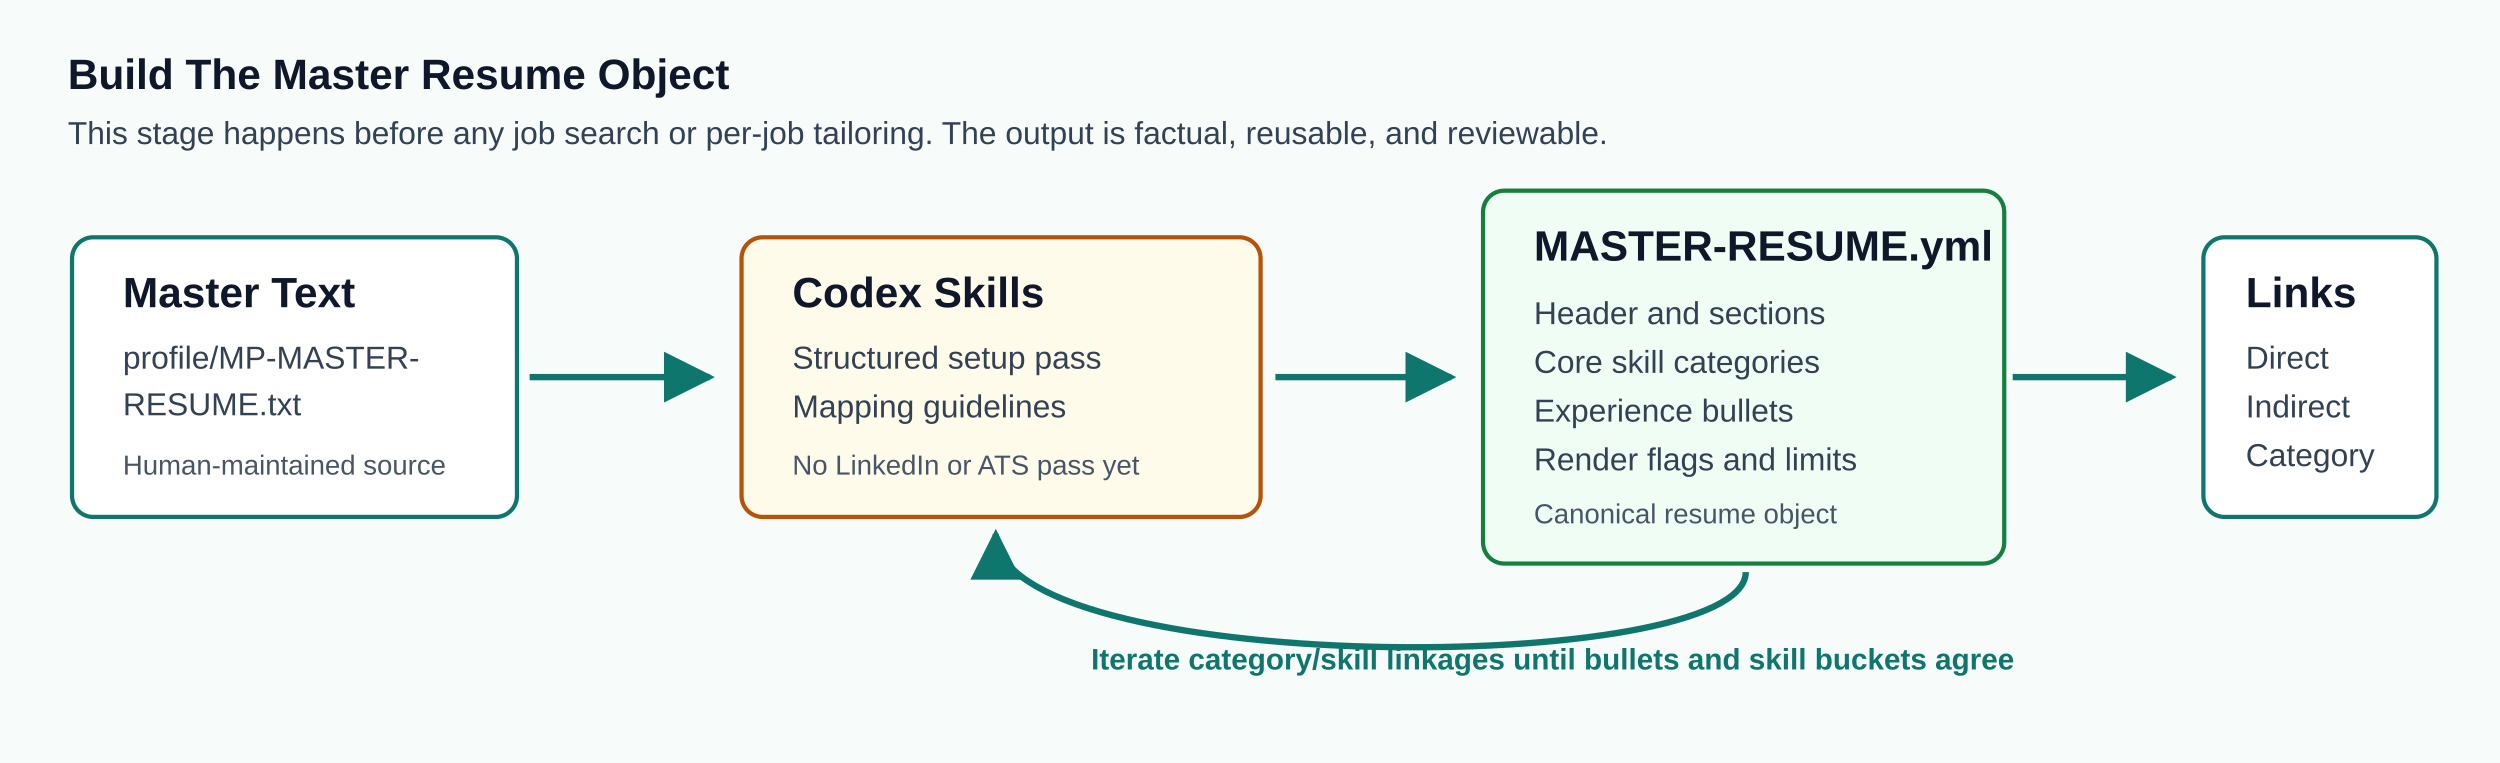
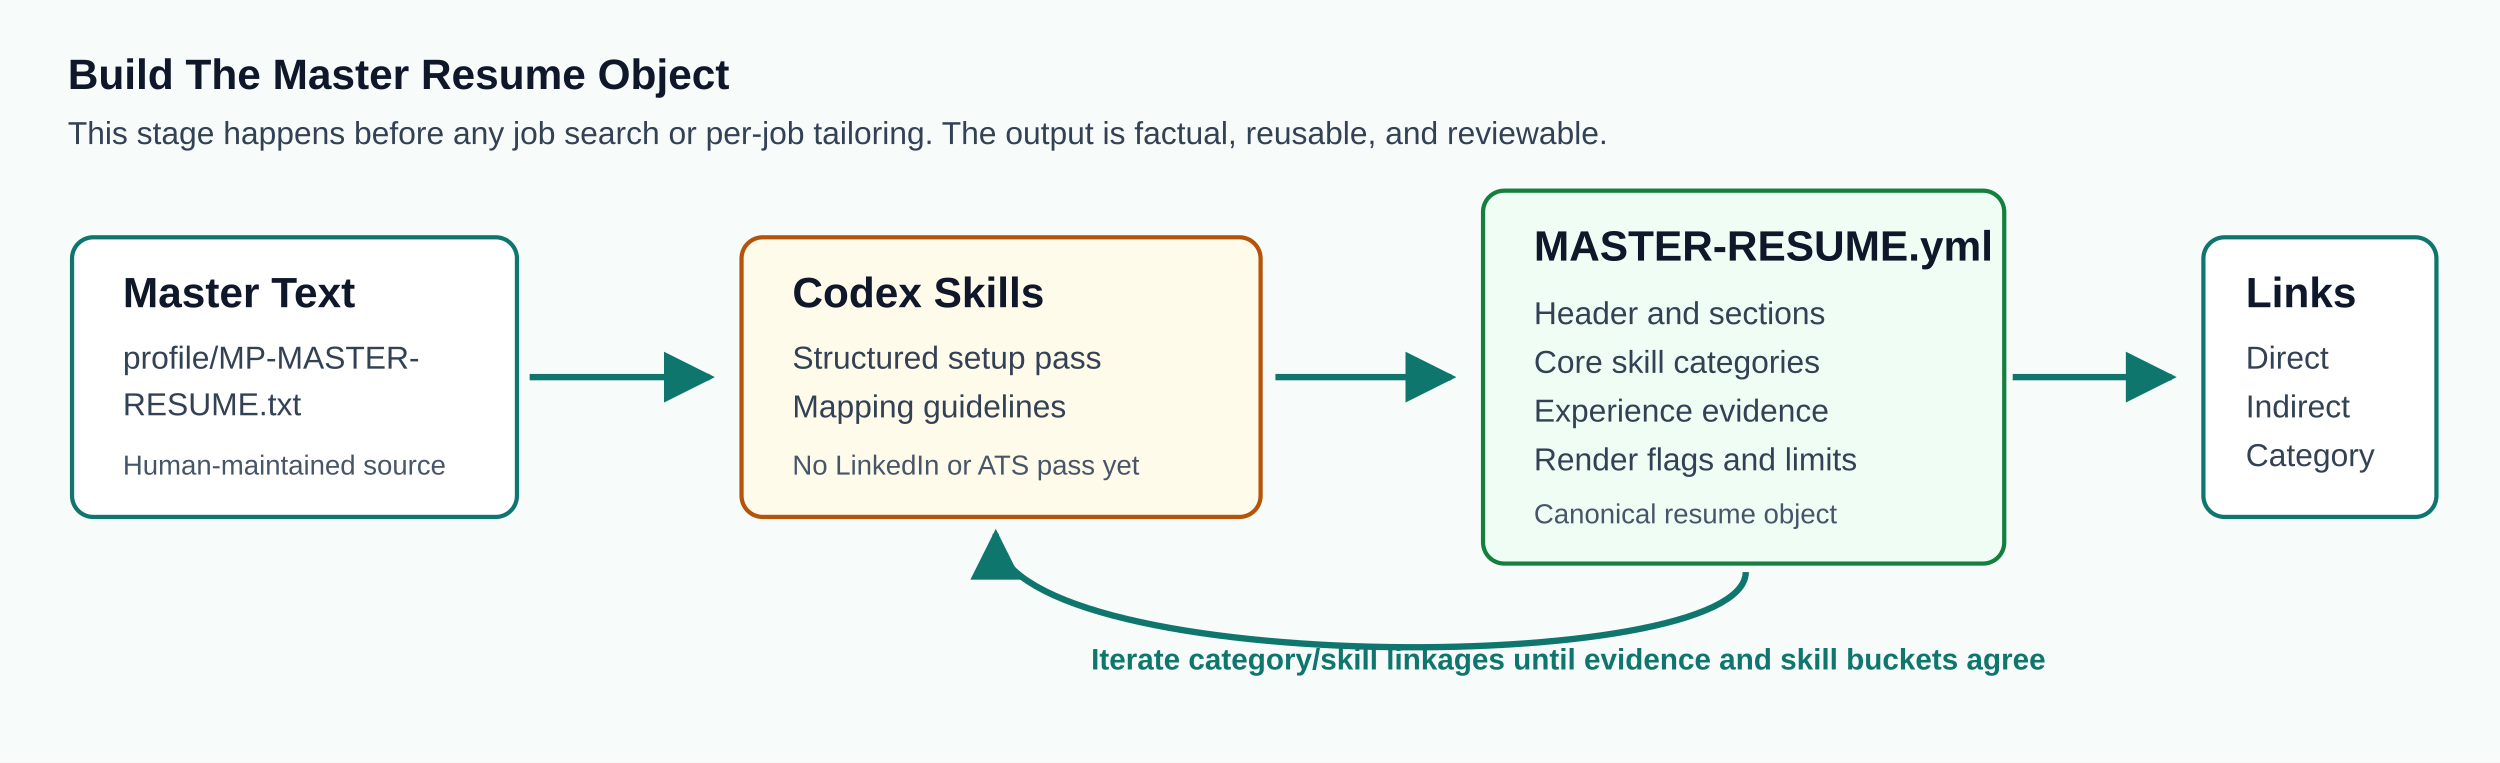
<svg xmlns="http://www.w3.org/2000/svg" width="1180" height="360" viewBox="0 0 1180 360" role="img" aria-labelledby="title desc">
  <defs>
    <style>
      .bg { fill: #f7fbfa; }
      .box { fill: #ffffff; stroke: #0f766e; stroke-width: 2; rx: 10; }
      .box2 { fill: #f0fdf4; stroke: #15803d; stroke-width: 2; rx: 10; }
      .box3 { fill: #fffbeb; stroke: #b45309; stroke-width: 2; rx: 10; }
      .title { font: 700 20px Arial, sans-serif; fill: #0f172a; }
      .text { font: 15px Arial, sans-serif; fill: #334155; }
      .small { font: 13px Arial, sans-serif; fill: #475569; }
      .arrow { stroke: #0f766e; stroke-width: 3; marker-end: url(#arrow); fill: none; }
      .label { font: 700 14px Arial, sans-serif; fill: #0f766e; }
    </style>
    <marker id="arrow" viewBox="0 0 10 10" refX="9" refY="5" markerWidth="8" markerHeight="8" orient="auto-start-reverse">
      <path d="M 0 0 L 10 5 L 0 10 z" fill="#0f766e" />
    </marker>
  </defs>
  <rect class="bg" x="0" y="0" width="1180" height="360" />
  <text class="title" x="32" y="42">Build The Master Resume Object</text>
  <text class="text" x="32" y="68">This stage happens before any job search or per-job tailoring. The output is factual, reusable, and reviewable.</text>
  <rect class="box" x="34" y="112" width="210" height="132" />
  <text class="title" x="58" y="145">Master Text</text>
  <text class="text" x="58" y="174">profile/MP-MASTER-</text>
  <text class="text" x="58" y="196">RESUME.txt</text>
  <text class="small" x="58" y="224">Human-maintained source</text>
  <path class="arrow" d="M 250 178 L 335 178" />
  <rect class="box3" x="350" y="112" width="245" height="132" />
  <text class="title" x="374" y="145">Codex Skills</text>
  <text class="text" x="374" y="174">Structured setup pass</text>
  <text class="text" x="374" y="197">Mapping guidelines</text>
  <text class="small" x="374" y="224">No LinkedIn or ATS pass yet</text>
  <path class="arrow" d="M 602 178 L 685 178" />
  <rect class="box2" x="700" y="90" width="246" height="176" />
  <text class="title" x="724" y="123">MASTER-RESUME.yml</text>
  <text class="text" x="724" y="153">Header and sections</text>
  <text class="text" x="724" y="176">Core skill categories</text>
-   <text class="text" x="724" y="199">Experience bullets</text>
+   <text class="text" x="724" y="199">Experience evidence</text>
  <text class="text" x="724" y="222">Render flags and limits</text>
  <text class="small" x="724" y="247">Canonical resume object</text>
  <path class="arrow" d="M 950 178 L 1025 178" />
  <rect class="box" x="1040" y="112" width="110" height="132" />
  <text class="title" x="1060" y="145">Links</text>
  <text class="text" x="1060" y="174">Direct</text>
  <text class="text" x="1060" y="197">Indirect</text>
  <text class="text" x="1060" y="220">Category</text>
  <path class="arrow" d="M 824 270 C 824 320 470 320 470 252" />
-   <text class="label" x="515" y="316">Iterate category/skill linkages until bullets and skill buckets agree</text>
+   <text class="label" x="515" y="316">Iterate category/skill linkages until evidence and skill buckets agree</text>
</svg>
